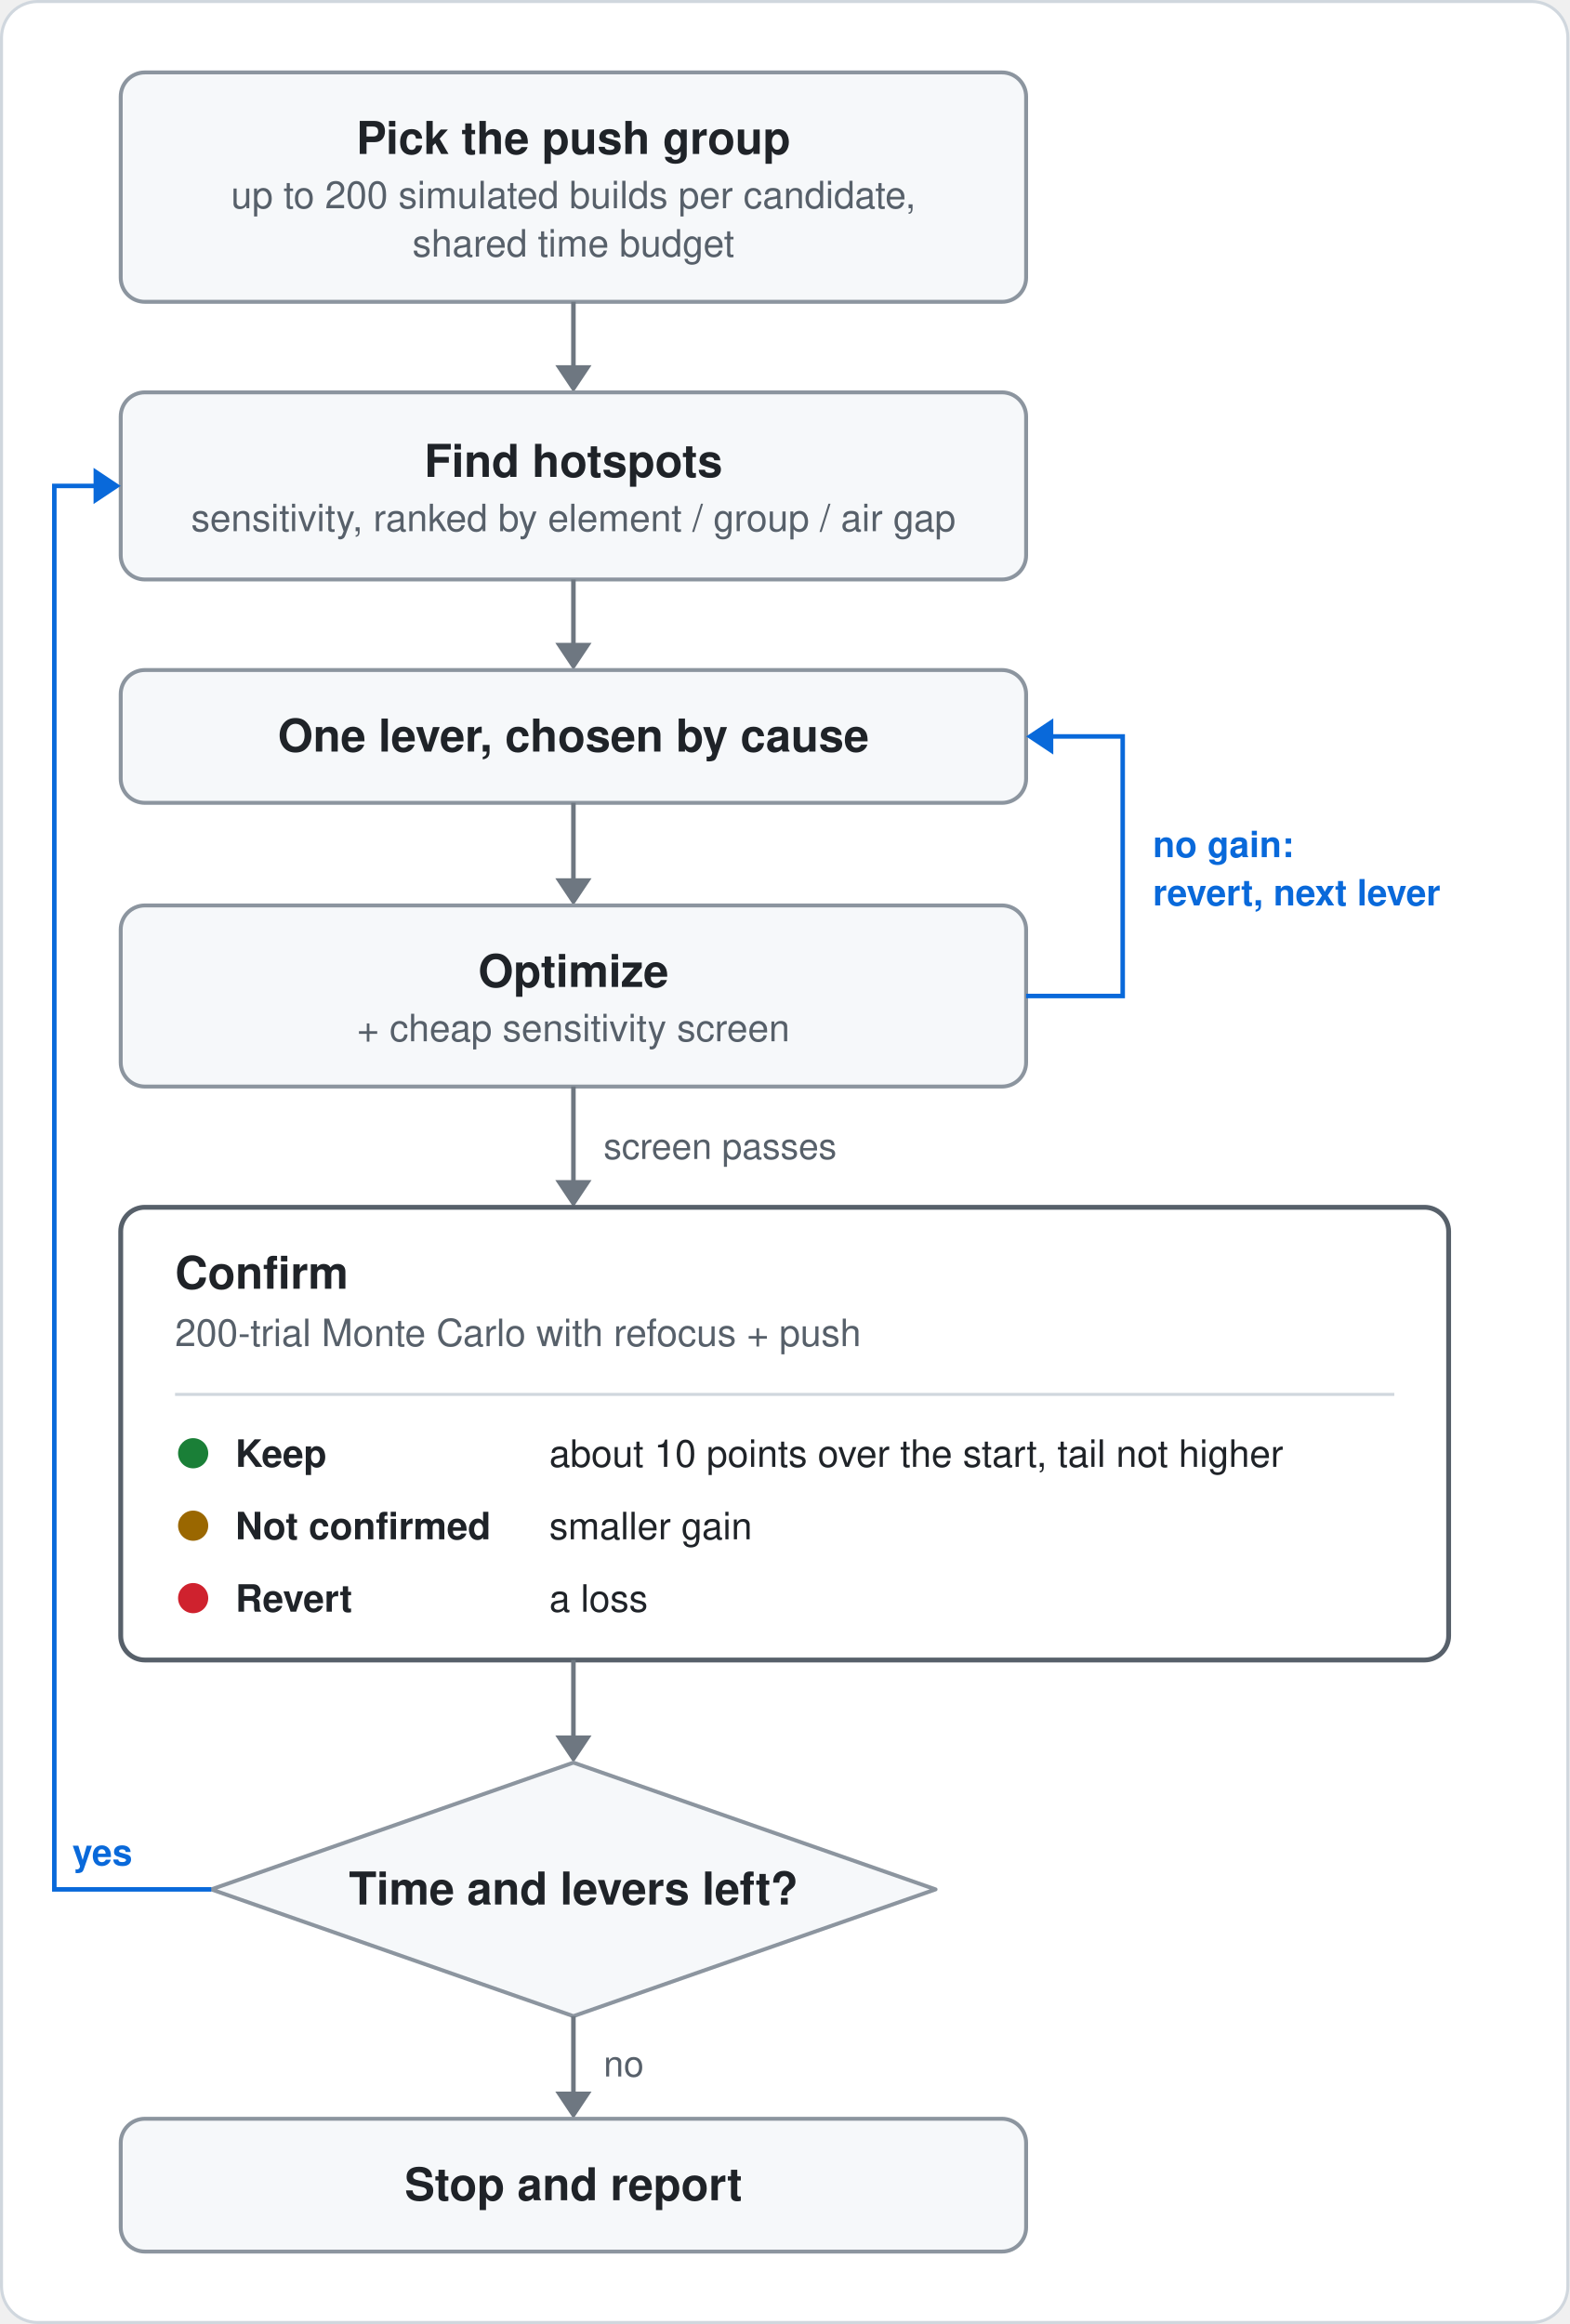
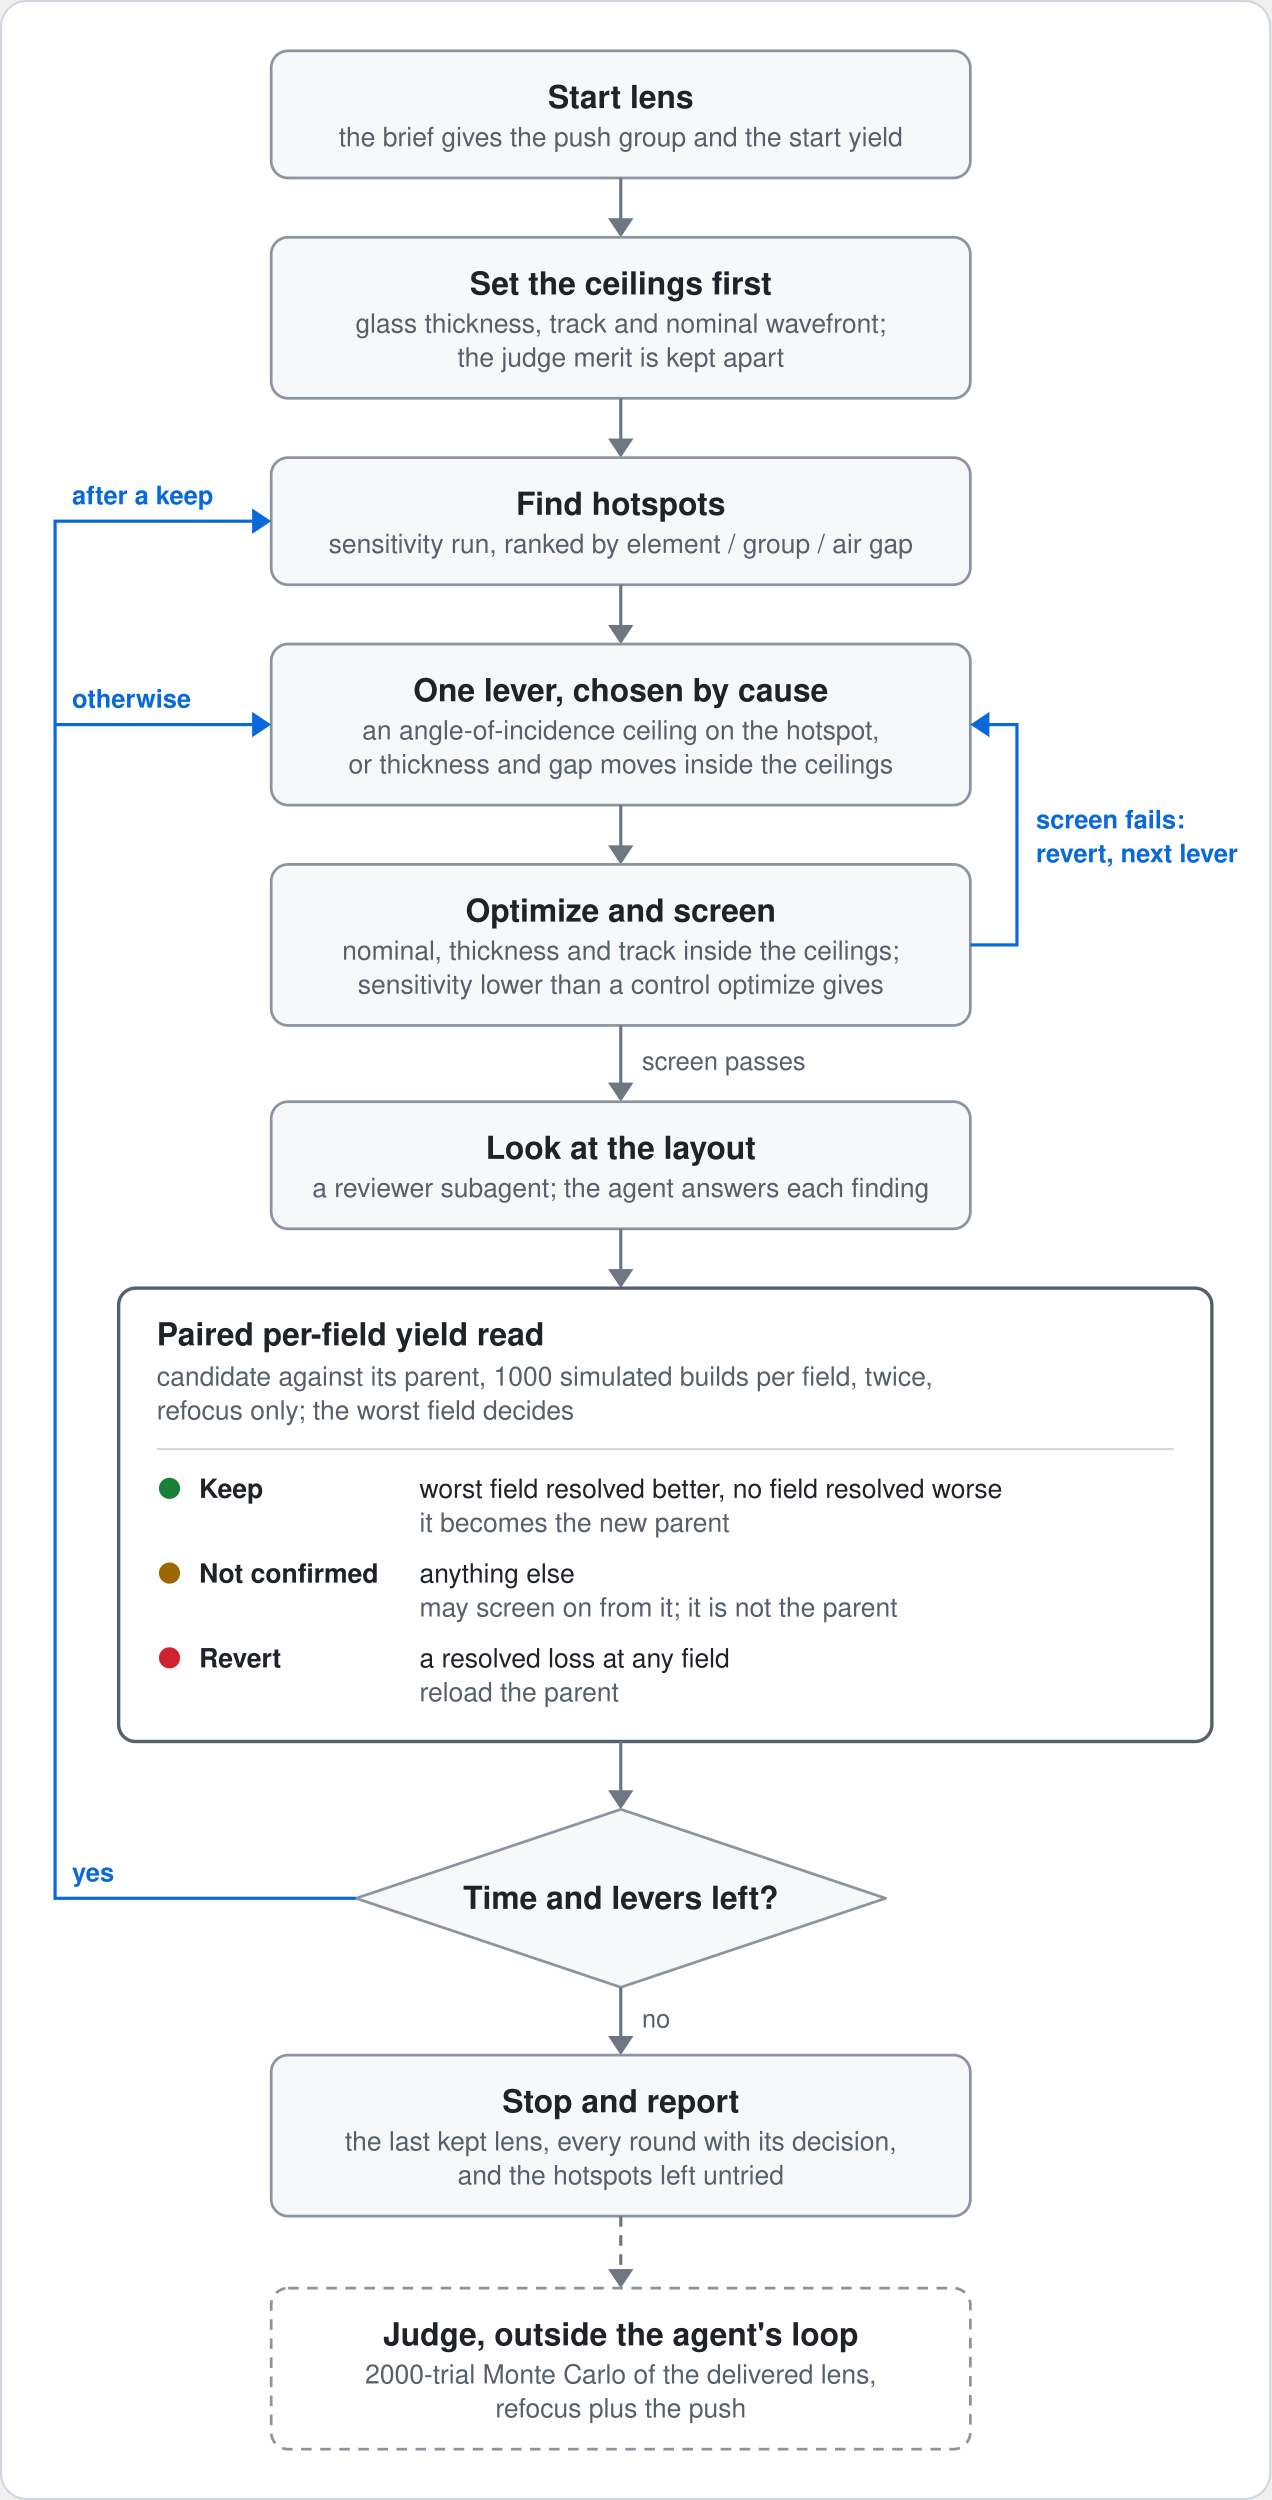
- <svg xmlns="http://www.w3.org/2000/svg" viewBox="0 0 520 770" width="520" height="770" font-family="-apple-system, BlinkMacSystemFont, 'Segoe UI', Helvetica, Arial, sans-serif" role="img" aria-labelledby="ttl">
+ <svg xmlns="http://www.w3.org/2000/svg" viewBox="0 0 600 1180" width="600" height="1180" font-family="-apple-system, BlinkMacSystemFont, 'Segoe UI', Helvetica, Arial, sans-serif" role="img" aria-labelledby="ttl">
  <style>
.card{fill:#ffffff;stroke:#d0d7de}
.box{fill:#f6f8fa;stroke:#8c959f;stroke-width:1.3}
.key{fill:#ffffff;stroke:#57606a;stroke-width:1.6}
+ .out{fill:none;stroke:#8c959f;stroke-width:1.3;stroke-dasharray:5 4}
.t{fill:#1f2328;font-weight:600;font-size:15px}
.s{fill:#57606a;font-size:12.5px}
.lbl{fill:#57606a;font-size:12px}
.edge{stroke:#6e7781;stroke-width:1.5;fill:none}
+ .dash{stroke:#6e7781;stroke-width:1.5;fill:none;stroke-dasharray:5 4}
.loop{stroke:#0969da;stroke-width:1.5;fill:none}
.loopt{fill:#0969da;font-size:12px;font-weight:600}
.ah{fill:#6e7781}.ahl{fill:#0969da}
.rule{stroke:#d0d7de}
.keep{fill:#1a7f37}.nc{fill:#9a6700}.rev{fill:#cf222e}
.v{fill:#1f2328;font-size:12.5px}
+ .v2{fill:#57606a;font-size:12.5px}
@media (prefers-color-scheme: dark){
.card{fill:#0d1117;stroke:#30363d}
.box{fill:#161b22;stroke:#6e7681}
.key{fill:#0d1117;stroke:#8b949e}
- .t{fill:#e6edf3}.s,.lbl{fill:#9198a1}
- .edge{stroke:#8b949e}.ah{fill:#8b949e}
+ .out{stroke:#6e7681}
+ .t{fill:#e6edf3}.s,.lbl,.v2{fill:#9198a1}
+ .edge,.dash{stroke:#8b949e}.ah{fill:#8b949e}
.loop{stroke:#4493f8}.loopt,.ahl{fill:#4493f8}
.rule{stroke:#30363d}
.keep{fill:#3fb950}.nc{fill:#d29922}.rev{fill:#f85149}
.v{fill:#e6edf3}
}
</style>
-   <rect class="card" x="0.5" y="0.5" width="519" height="769" rx="12" />
-   <rect class="box" x="40" y="24" width="300" height="76" rx="8" />
-   <text class="t" x="190.0" y="51.0" text-anchor="middle">Pick the push group</text>
-   <text class="s" x="190.0" y="69.0" text-anchor="middle">up to 200 simulated builds per candidate,</text>
-   <text class="s" x="190.0" y="85.0" text-anchor="middle">shared time budget</text>
-   <path class="edge" d="M190.0,100 V122" />
-   <polygon class="ah" points="190.0,130 184.0,121 196.0,121" />
-   <rect class="box" x="40" y="130" width="300" height="62" rx="8" />
-   <text class="t" x="190.0" y="158.0" text-anchor="middle">Find hotspots</text>
-   <text class="s" x="190.0" y="176.0" text-anchor="middle">sensitivity, ranked by element / group / air gap</text>
-   <path class="edge" d="M190.0,192 V214" />
-   <polygon class="ah" points="190.0,222 184.0,213 196.0,213" />
-   <rect class="box" x="40" y="222" width="300" height="44" rx="8" />
-   <text class="t" x="190.0" y="249.0" text-anchor="middle">One lever, chosen by cause</text>
-   <path class="edge" d="M190.0,266 V292" />
-   <polygon class="ah" points="190.0,300 184.0,291 196.0,291" />
-   <rect class="box" x="40" y="300" width="300" height="60" rx="8" />
-   <text class="t" x="190.0" y="327.0" text-anchor="middle">Optimize</text>
-   <text class="s" x="190.0" y="345.0" text-anchor="middle">+ cheap sensitivity screen</text>
-   <path class="edge" d="M190.0,360 V392" />
-   <polygon class="ah" points="190.0,400 184.0,391 196.0,391" />
-   <text class="lbl" x="200.0" y="384">screen passes</text>
-   <path class="loop" d="M340,330.0 H372 V244.0 H348" />
-   <polygon class="ahl" points="340,244.0 349,238.0 349,250.0" />
-   <text class="loopt" x="382" y="284.0">no gain:</text>
-   <text class="loopt" x="382" y="300.0">revert, next lever</text>
-   <rect class="key" x="40" y="400" width="440" height="150" rx="8" />
-   <text class="t" x="58" y="427">Confirm</text>
-   <text class="s" x="58" y="446">200-trial Monte Carlo with refocus + push</text>
-   <line class="rule" x1="58" x2="462" y1="462" y2="462" />
-   <circle class="keep" cx="64" cy="481.5" r="5" />
-   <text class="v" x="78" y="486">
-     <tspan font-weight="600">Keep</tspan>
-   </text>
-   <text class="v" x="182" y="486">about 10 points over the start, tail not higher</text>
-   <circle class="nc" cx="64" cy="505.5" r="5" />
-   <text class="v" x="78" y="510">
-     <tspan font-weight="600">Not confirmed</tspan>
-   </text>
-   <text class="v" x="182" y="510">smaller gain</text>
-   <circle class="rev" cx="64" cy="529.5" r="5" />
-   <text class="v" x="78" y="534">
-     <tspan font-weight="600">Revert</tspan>
-   </text>
-   <text class="v" x="182" y="534">a loss</text>
-   <path class="edge" d="M190.0,550 V576" />
-   <polygon class="ah" points="190.0,584 184.0,575 196.0,575" />
-   <polygon class="box" points="190.0,584 310.0,626.0 190.0,668 70.0,626.0" stroke-linejoin="round" />
-   <text class="t" x="190.0" y="631.0" text-anchor="middle">Time and levers left?</text>
-   <path class="loop" d="M70.0,626.0 H18 V161.0 H32" />
-   <polygon class="ahl" points="40,161.0 31,155.0 31,167.0" />
-   <text class="loopt" x="24" y="618.0">yes</text>
-   <path class="edge" d="M190.0,668 V694" />
-   <polygon class="ah" points="190.0,702 184.0,693 196.0,693" />
-   <text class="lbl" x="200.0" y="688">no</text>
-   <rect class="box" x="40" y="702" width="300" height="44" rx="8" />
-   <text class="t" x="190.0" y="729.0" text-anchor="middle">Stop and report</text>
+   <rect class="card" x="0.5" y="0.5" width="599" height="1179" rx="12" />
+   <rect class="box" x="128" y="24" width="330" height="60" rx="8" />
+   <text class="t" x="293.0" y="51.0" text-anchor="middle">Start lens</text>
+   <text class="s" x="293.0" y="69.0" text-anchor="middle">the brief gives the push group and the start yield</text>
+   <path class="edge" d="M293.0,84 V104" />
+   <polygon class="ah" points="293.0,112 287.0,103 299.0,103" />
+   <rect class="box" x="128" y="112" width="330" height="76" rx="8" />
+   <text class="t" x="293.0" y="139.0" text-anchor="middle">Set the ceilings first</text>
+   <text class="s" x="293.0" y="157.0" text-anchor="middle">glass thickness, track and nominal wavefront;</text>
+   <text class="s" x="293.0" y="173.0" text-anchor="middle">the judge merit is kept apart</text>
+   <path class="edge" d="M293.0,188 V208" />
+   <polygon class="ah" points="293.0,216 287.0,207 299.0,207" />
+   <rect class="box" x="128" y="216" width="330" height="60" rx="8" />
+   <text class="t" x="293.0" y="243.0" text-anchor="middle">Find hotspots</text>
+   <text class="s" x="293.0" y="261.0" text-anchor="middle">sensitivity run, ranked by element / group / air gap</text>
+   <path class="edge" d="M293.0,276 V296" />
+   <polygon class="ah" points="293.0,304 287.0,295 299.0,295" />
+   <rect class="box" x="128" y="304" width="330" height="76" rx="8" />
+   <text class="t" x="293.0" y="331.0" text-anchor="middle">One lever, chosen by cause</text>
+   <text class="s" x="293.0" y="349.0" text-anchor="middle">an angle-of-incidence ceiling on the hotspot,</text>
+   <text class="s" x="293.0" y="365.0" text-anchor="middle">or thickness and gap moves inside the ceilings</text>
+   <path class="edge" d="M293.0,380 V400" />
+   <polygon class="ah" points="293.0,408 287.0,399 299.0,399" />
+   <rect class="box" x="128" y="408" width="330" height="76" rx="8" />
+   <text class="t" x="293.0" y="435.0" text-anchor="middle">Optimize and screen</text>
+   <text class="s" x="293.0" y="453.0" text-anchor="middle">nominal, thickness and track inside the ceilings;</text>
+   <text class="s" x="293.0" y="469.0" text-anchor="middle">sensitivity lower than a control optimize gives</text>
+   <path class="edge" d="M293.0,484 V512" />
+   <polygon class="ah" points="293.0,520 287.0,511 299.0,511" />
+   <text class="lbl" x="303.0" y="505">screen passes</text>
+   <path class="loop" d="M458,446.0 H480 V342.0 H466" />
+   <polygon class="ahl" points="458,342.0 467,336.0 467,348.0" />
+   <text class="loopt" x="489" y="391.0">screen fails:</text>
+   <text class="loopt" x="489" y="407.0">revert, next lever</text>
+   <rect class="box" x="128" y="520" width="330" height="60" rx="8" />
+   <text class="t" x="293.0" y="547.0" text-anchor="middle">Look at the layout</text>
+   <text class="s" x="293.0" y="565.0" text-anchor="middle">a reviewer subagent; the agent answers each finding</text>
+   <path class="edge" d="M293.0,580 V600" />
+   <polygon class="ah" points="293.0,608 287.0,599 299.0,599" />
+   <rect class="key" x="56" y="608" width="516" height="214" rx="8" />
+   <text class="t" x="74" y="635">Paired per-field yield read</text>
+   <text class="s" x="74" y="654">candidate against its parent, 1000 simulated builds per field, twice,</text>
+   <text class="s" x="74" y="670">refocus only; the worst field decides</text>
+   <line class="rule" x1="74" x2="554" y1="684" y2="684" />
+   <circle class="keep" cx="80" cy="702.5" r="5" />
+   <text class="v" x="94" y="707" font-weight="600">Keep</text>
+   <text class="v" x="198" y="707">worst field resolved better, no field resolved worse</text>
+   <text class="v2" x="198" y="723">it becomes the new parent</text>
+   <circle class="nc" cx="80" cy="742.5" r="5" />
+   <text class="v" x="94" y="747" font-weight="600">Not confirmed</text>
+   <text class="v" x="198" y="747">anything else</text>
+   <text class="v2" x="198" y="763">may screen on from it; it is not the parent</text>
+   <circle class="rev" cx="80" cy="782.5" r="5" />
+   <text class="v" x="94" y="787" font-weight="600">Revert</text>
+   <text class="v" x="198" y="787">a resolved loss at any field</text>
+   <text class="v2" x="198" y="803">reload the parent</text>
+   <path class="edge" d="M293.0,822 V846" />
+   <polygon class="ah" points="293.0,854 287.0,845 299.0,845" />
+   <polygon class="box" points="293.0,854 418.0,896.0 293.0,938 168.0,896.0" stroke-linejoin="round" />
+   <text class="t" x="293.0" y="901.0" text-anchor="middle">Time and levers left?</text>
+   <path class="loop" d="M168.0,896.0 H26 V246.0 H120" />
+   <polygon class="ahl" points="128,246.0 119,240.0 119,252.0" />
+   <path class="loop" d="M26,342.0 H120" />
+   <polygon class="ahl" points="128,342.0 119,336.0 119,348.0" />
+   <text class="loopt" x="34" y="888.0">yes</text>
+   <text class="loopt" x="34" y="238.0">after a keep</text>
+   <text class="loopt" x="34" y="334.0">otherwise</text>
+   <path class="edge" d="M293.0,938 V962" />
+   <polygon class="ah" points="293.0,970 287.0,961 299.0,961" />
+   <text class="lbl" x="303.0" y="957">no</text>
+   <rect class="box" x="128" y="970" width="330" height="76" rx="8" />
+   <text class="t" x="293.0" y="997.0" text-anchor="middle">Stop and report</text>
+   <text class="s" x="293.0" y="1015.0" text-anchor="middle">the last kept lens, every round with its decision,</text>
+   <text class="s" x="293.0" y="1031.0" text-anchor="middle">and the hotspots left untried</text>
+   <path class="dash" d="M293.0,1046 V1072" />
+   <polygon class="ah" points="293.0,1080 287.0,1071 299.0,1071" />
+   <rect class="out" x="128" y="1080" width="330" height="76" rx="8" />
+   <text class="t" x="293.0" y="1107.0" text-anchor="middle">Judge, outside the agent's loop</text>
+   <text class="s" x="293.0" y="1125.0" text-anchor="middle">2000-trial Monte Carlo of the delivered lens,</text>
+   <text class="s" x="293.0" y="1141.0" text-anchor="middle">refocus plus the push</text>
</svg>
